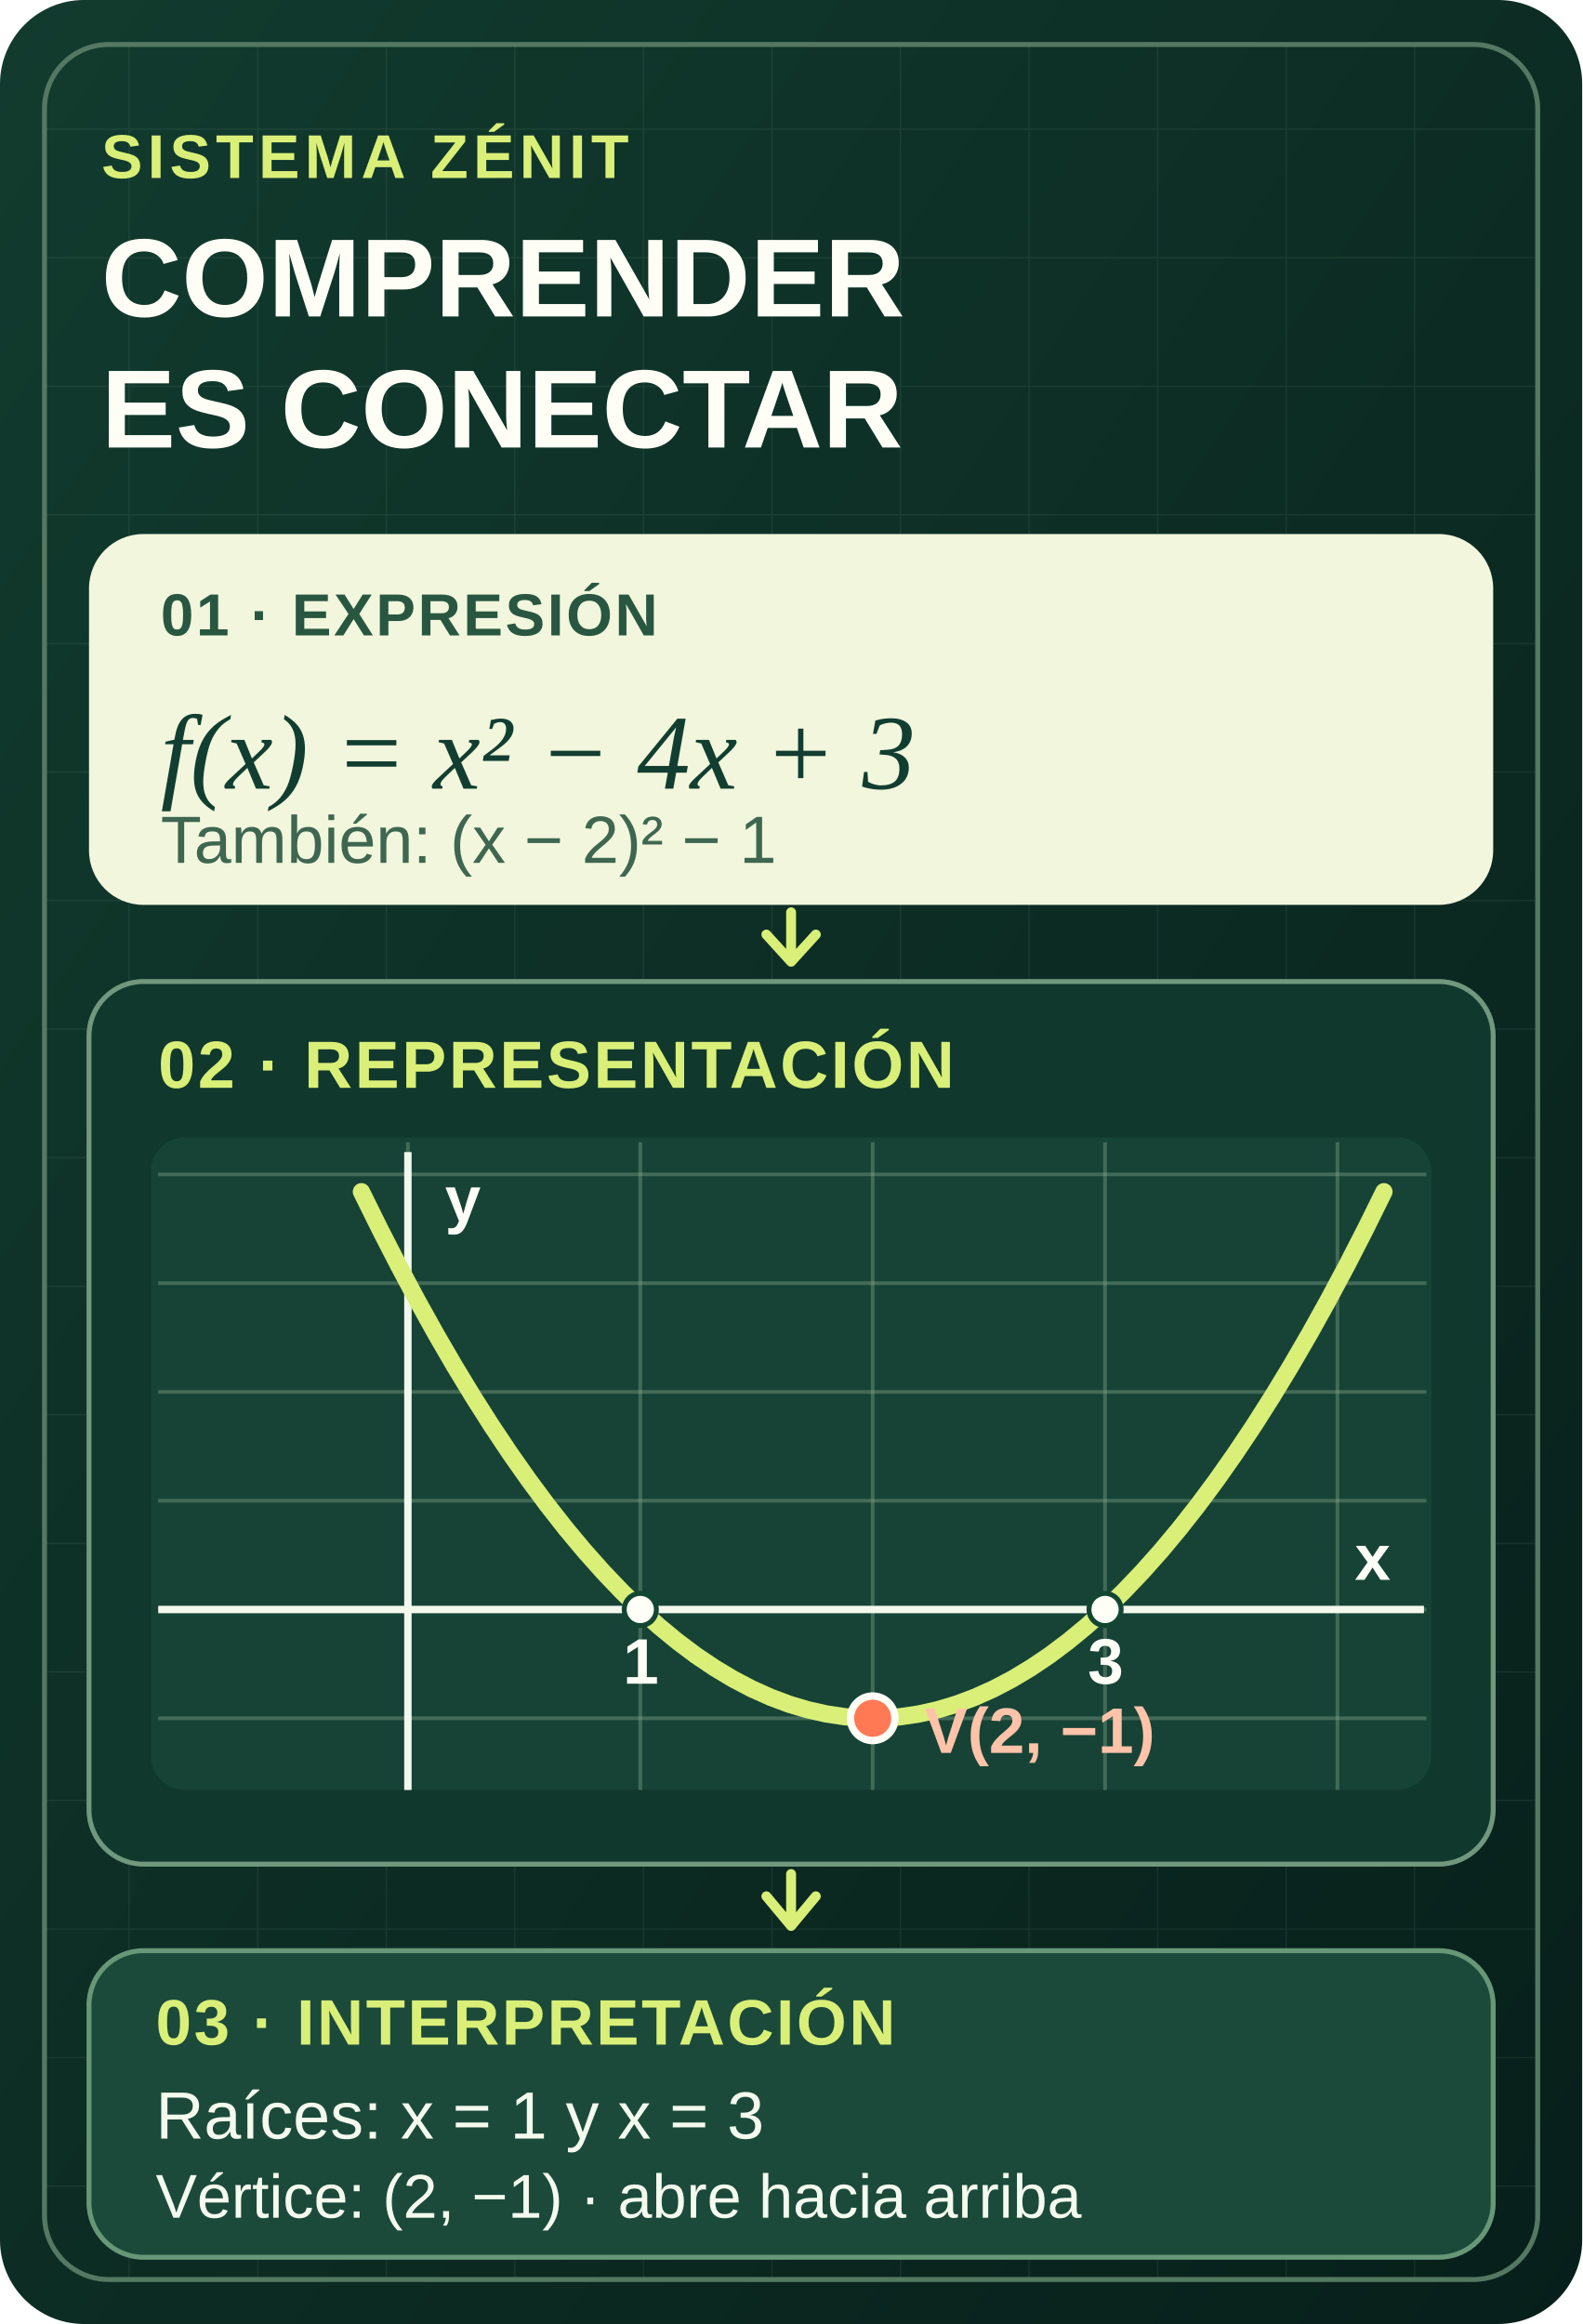
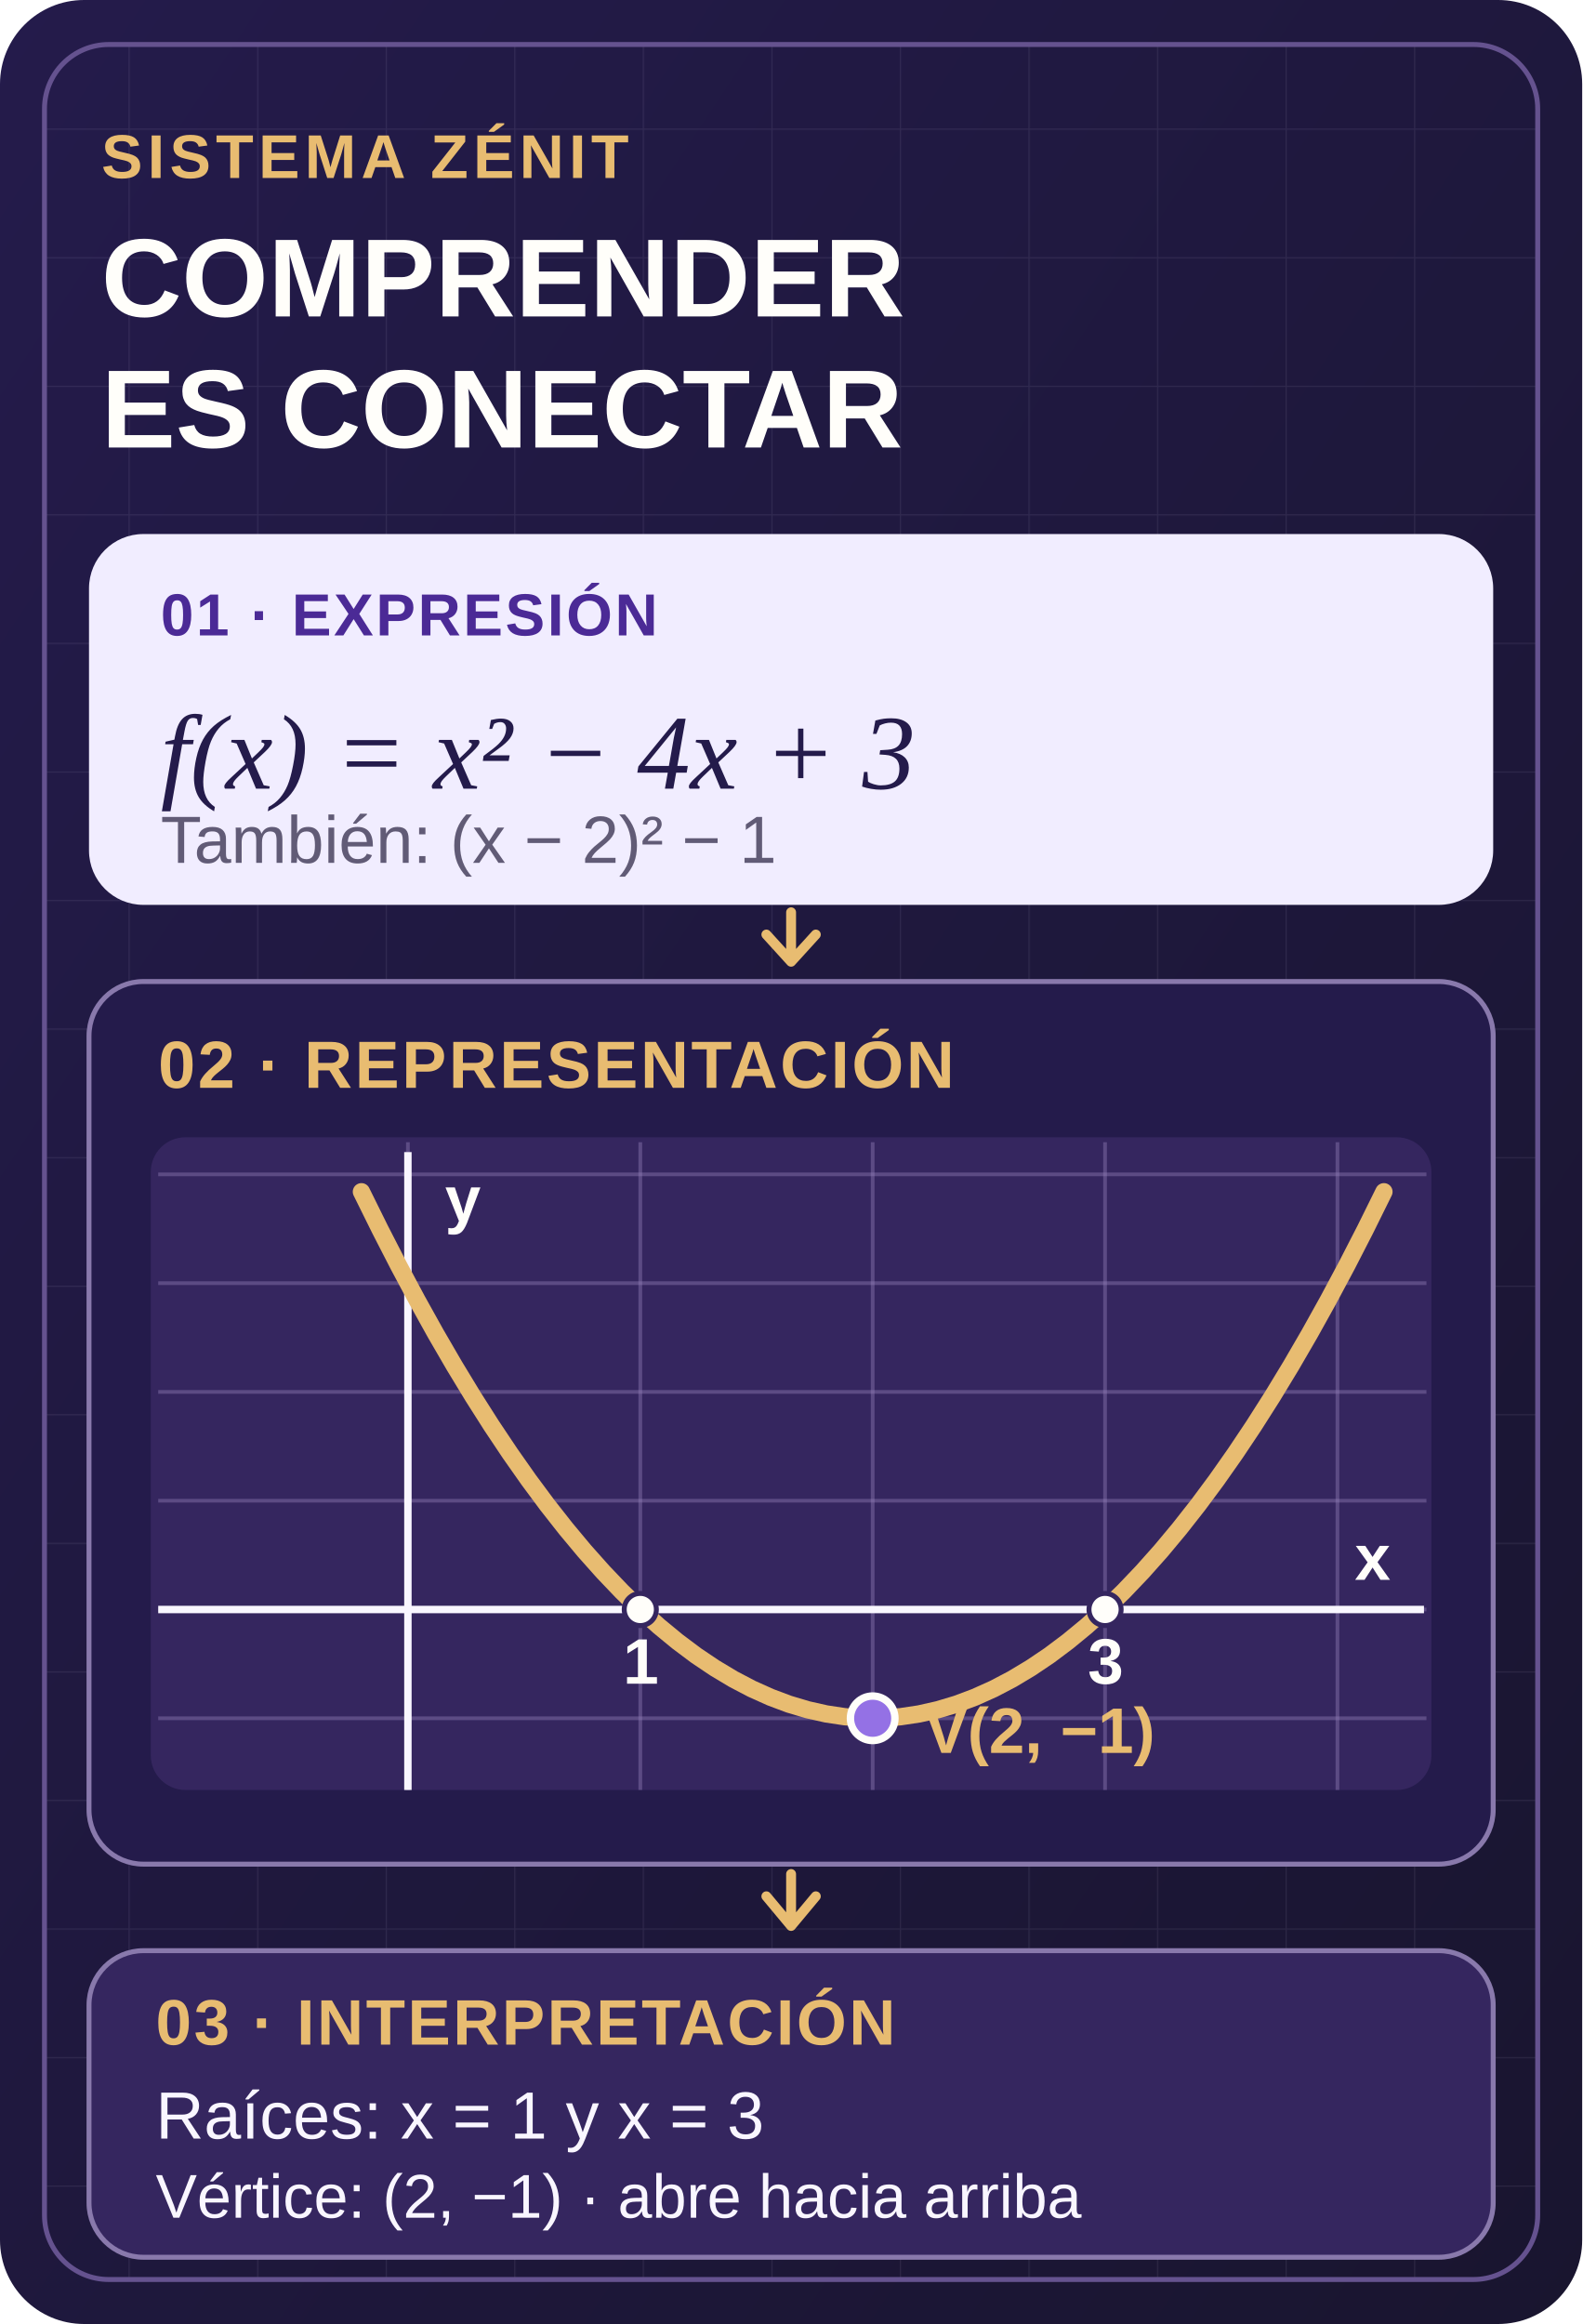
<svg xmlns="http://www.w3.org/2000/svg" viewBox="0 0 640 940" role="img" aria-labelledby="title description">
  <defs>
    <linearGradient id="background" x1="0" y1="0" x2="1" y2="1">
-       <stop stop-color="#123b2e" />
-       <stop offset="1" stop-color="#071f1a" />
+       <stop stop-color="#241b4b" />
+       <stop offset="1" stop-color="#19152f" />
    </linearGradient>
    <pattern id="grid" width="52" height="52" patternUnits="userSpaceOnUse">
-       <path d="M52 0H0V52" stroke="#bcdabf" stroke-opacity=".09" fill="none" />
+       <path d="M52 0H0V52" stroke="#d9cdef" stroke-opacity=".09" fill="none" />
    </pattern>
    <clipPath id="plot-clip">
      <rect x="25" y="63" width="518" height="264" rx="14" />
    </clipPath>
  </defs>
  <rect width="640" height="940" rx="34" fill="url(#background)" />
-   <rect x="18" y="18" width="604" height="904" rx="26" fill="url(#grid)" stroke="#547861" stroke-width="2" />
+   <rect x="18" y="18" width="604" height="904" rx="26" fill="url(#grid)" stroke="#65528f" stroke-width="2" />
  <g font-family="Arial,Helvetica,sans-serif">
-     <text x="41" y="72" font-size="25" font-weight="800" letter-spacing="2" fill="#d9ef78">SISTEMA ZÉNIT</text>
-     <text x="41" y="128" font-size="45" font-weight="800" fill="#fffef6">COMPRENDER</text>
-     <text x="41" y="181" font-size="45" font-weight="800" fill="#fffef6">ES CONECTAR</text>
+     <text x="41" y="72" font-size="25" font-weight="800" letter-spacing="2" fill="#e8bc71">SISTEMA ZÉNIT</text>
+     <text x="41" y="128" font-size="45" font-weight="800" fill="#fffefa">COMPRENDER</text>
+     <text x="41" y="181" font-size="45" font-weight="800" fill="#fffefa">ES CONECTAR</text>
    <g transform="translate(36 216)">
-       <rect width="568" height="150" rx="22" fill="#f1f6dc" />
-       <text x="29" y="41" fill="#285641" font-size="24" font-weight="800" letter-spacing="1">01 · EXPRESIÓN</text>
-       <text x="29" y="103" fill="#123e31" font-size="43" font-family="Georgia,Times New Roman,serif" font-style="italic">f(x) = x² − 4x + 3</text>
-       <text x="29" y="133" fill="#3e6650" font-size="27">También: (x − 2)² − 1</text>
+       <rect width="568" height="150" rx="22" fill="#f1edff" />
+       <text x="29" y="41" fill="#4b2a96" font-size="24" font-weight="800" letter-spacing="1">01 · EXPRESIÓN</text>
+       <text x="29" y="103" fill="#241b4b" font-size="43" font-family="Georgia,Times New Roman,serif" font-style="italic">f(x) = x² − 4x + 3</text>
+       <text x="29" y="133" fill="#615b76" font-size="27">También: (x − 2)² − 1</text>
    </g>
-     <path d="M320 369V389m-10-11 10 11 10-11" stroke="#d9ef78" stroke-width="4" fill="none" stroke-linejoin="round" stroke-linecap="round" />
+     <path d="M320 369V389m-10-11 10 11 10-11" stroke="#e8bc71" stroke-width="4" fill="none" stroke-linejoin="round" stroke-linecap="round" />
    <g transform="translate(36 397)">
-       <rect width="568" height="357" rx="22" fill="#10382d" stroke="#71977e" stroke-width="2" />
-       <text x="28" y="43" font-size="27" font-weight="800" letter-spacing="1" fill="#d9ef78">02 · REPRESENTACIÓN</text>
+       <rect width="568" height="357" rx="22" fill="#241b4b" stroke="#8979ac" stroke-width="2" />
+       <text x="28" y="43" font-size="27" font-weight="800" letter-spacing="1" fill="#e8bc71">02 · REPRESENTACIÓN</text>
      <g clip-path="url(#plot-clip)">
-         <rect x="25" y="63" width="518" height="264" rx="14" fill="#164336" />
-         <g stroke="#86a68d" stroke-opacity=".4" stroke-width="1.5">
+         <rect x="25" y="63" width="518" height="264" rx="14" fill="#35265f" />
+         <g stroke="#9682bd" stroke-opacity=".4" stroke-width="1.5">
          <path d="M28 78H541M28 122H541M28 166H541M28 210H541M28 254H541M28 298H541" />
          <path d="M129 65V329M223 65V329M317 65V329M411 65V329M505 65V329" />
        </g>
-         <path d="M28 254H540M129 69V327" stroke="#f3f8ed" stroke-width="3" fill="none" />
-         <path d="M110.20 85.04 L117.72 100.25 L125.24 114.89 L132.76 128.97 L140.28 142.49 L147.80 155.44 L155.32 167.83 L162.84 179.66 L170.36 190.92 L177.88 201.62 L185.40 211.76 L192.92 221.33 L200.44 230.35 L207.96 238.79 L215.48 246.68 L223.00 254.00 L230.52 260.76 L238.04 266.95 L245.56 272.59 L253.08 277.65 L260.60 282.16 L268.12 286.10 L275.64 289.48 L283.16 292.30 L290.68 294.55 L298.20 296.24 L305.72 297.37 L313.24 297.93 L320.76 297.93 L328.28 297.37 L335.80 296.24 L343.32 294.55 L350.84 292.30 L358.36 289.48 L365.88 286.10 L373.40 282.16 L380.92 277.65 L388.44 272.59 L395.96 266.95 L403.48 260.76 L411.00 254.00 L418.52 246.68 L426.04 238.79 L433.56 230.35 L441.08 221.33 L448.60 211.76 L456.12 201.62 L463.64 190.92 L471.16 179.66 L478.68 167.83 L486.20 155.44 L493.72 142.49 L501.24 128.97 L508.76 114.89 L516.28 100.25 L523.80 85.04" stroke="#d9ef78" stroke-width="7" stroke-linecap="round" stroke-linejoin="round" fill="none" />
-         <circle cx="223" cy="254" r="6.5" fill="#fffef7" stroke="#124633" stroke-width="2" />
-         <circle cx="411" cy="254" r="6.5" fill="#fffef7" stroke="#124633" stroke-width="2" />
-         <circle cx="317" cy="298" r="9" fill="#ff7955" stroke="#fffef7" stroke-width="3" />
-         <g font-size="26" font-weight="700" fill="#fffef7">
+         <path d="M28 254H540M129 69V327" stroke="#f9f6ff" stroke-width="3" fill="none" />
+         <path d="M110.20 85.04 L117.72 100.25 L125.24 114.89 L132.76 128.97 L140.28 142.49 L147.80 155.44 L155.32 167.83 L162.84 179.66 L170.36 190.92 L177.88 201.62 L185.40 211.76 L192.92 221.33 L200.44 230.35 L207.96 238.79 L215.48 246.68 L223.00 254.00 L230.52 260.76 L238.04 266.95 L245.56 272.59 L253.08 277.65 L260.60 282.16 L268.12 286.10 L275.64 289.48 L283.16 292.30 L290.68 294.55 L298.20 296.24 L305.72 297.37 L313.24 297.93 L320.76 297.93 L328.28 297.37 L335.80 296.24 L343.32 294.55 L350.84 292.30 L358.36 289.48 L365.88 286.10 L373.40 282.16 L380.92 277.65 L388.44 272.59 L395.96 266.95 L403.48 260.76 L411.00 254.00 L418.52 246.68 L426.04 238.79 L433.56 230.35 L441.08 221.33 L448.60 211.76 L456.12 201.62 L463.64 190.92 L471.16 179.66 L478.68 167.83 L486.20 155.44 L493.72 142.49 L501.24 128.97 L508.76 114.89 L516.28 100.25 L523.80 85.04" stroke="#e8bc71" stroke-width="7" stroke-linecap="round" stroke-linejoin="round" fill="none" />
+         <circle cx="223" cy="254" r="6.5" fill="#fffefa" stroke="#35265f" stroke-width="2" />
+         <circle cx="411" cy="254" r="6.5" fill="#fffefa" stroke="#35265f" stroke-width="2" />
+         <circle cx="317" cy="298" r="9" fill="#9471e5" stroke="#fffefa" stroke-width="3" />
+         <g font-size="26" font-weight="700" fill="#fffefa">
          <text x="512" y="242">x</text>
          <text x="144" y="97">y</text>
          <text x="216" y="284">1</text>
          <text x="404" y="284">3</text>
-           <text x="338" y="312" fill="#ffc3a9">V(2, −1)</text>
+           <text x="338" y="312" fill="#e8bc71">V(2, −1)</text>
        </g>
      </g>
    </g>
-     <path d="M320 758V779m-10-12 10 12 10-12" stroke="#d9ef78" stroke-width="4" stroke-linejoin="round" stroke-linecap="round" fill="none" />
+     <path d="M320 758V779m-10-12 10 12 10-12" stroke="#e8bc71" stroke-width="4" stroke-linejoin="round" stroke-linecap="round" fill="none" />
    <g transform="translate(36 789)">
-       <rect width="568" height="124" rx="22" fill="#1b4a3a" stroke="#679777" stroke-width="2" />
-       <text x="27" y="38" fill="#d9ef78" font-size="26" font-weight="800" letter-spacing="1">03 · INTERPRETACIÓN</text>
-       <text x="27" y="76" fill="#f4faee" font-size="27">Raíces: x = 1 y x = 3</text>
-       <text x="27" y="108" fill="#f4faee" font-size="25">Vértice: (2, −1) · abre hacia arriba</text>
+       <rect width="568" height="124" rx="22" fill="#35265f" stroke="#8979ac" stroke-width="2" />
+       <text x="27" y="38" fill="#e8bc71" font-size="26" font-weight="800" letter-spacing="1">03 · INTERPRETACIÓN</text>
+       <text x="27" y="76" fill="#f9f6ff" font-size="27">Raíces: x = 1 y x = 3</text>
+       <text x="27" y="108" fill="#f9f6ff" font-size="25">Vértice: (2, −1) · abre hacia arriba</text>
    </g>
  </g>
</svg>
